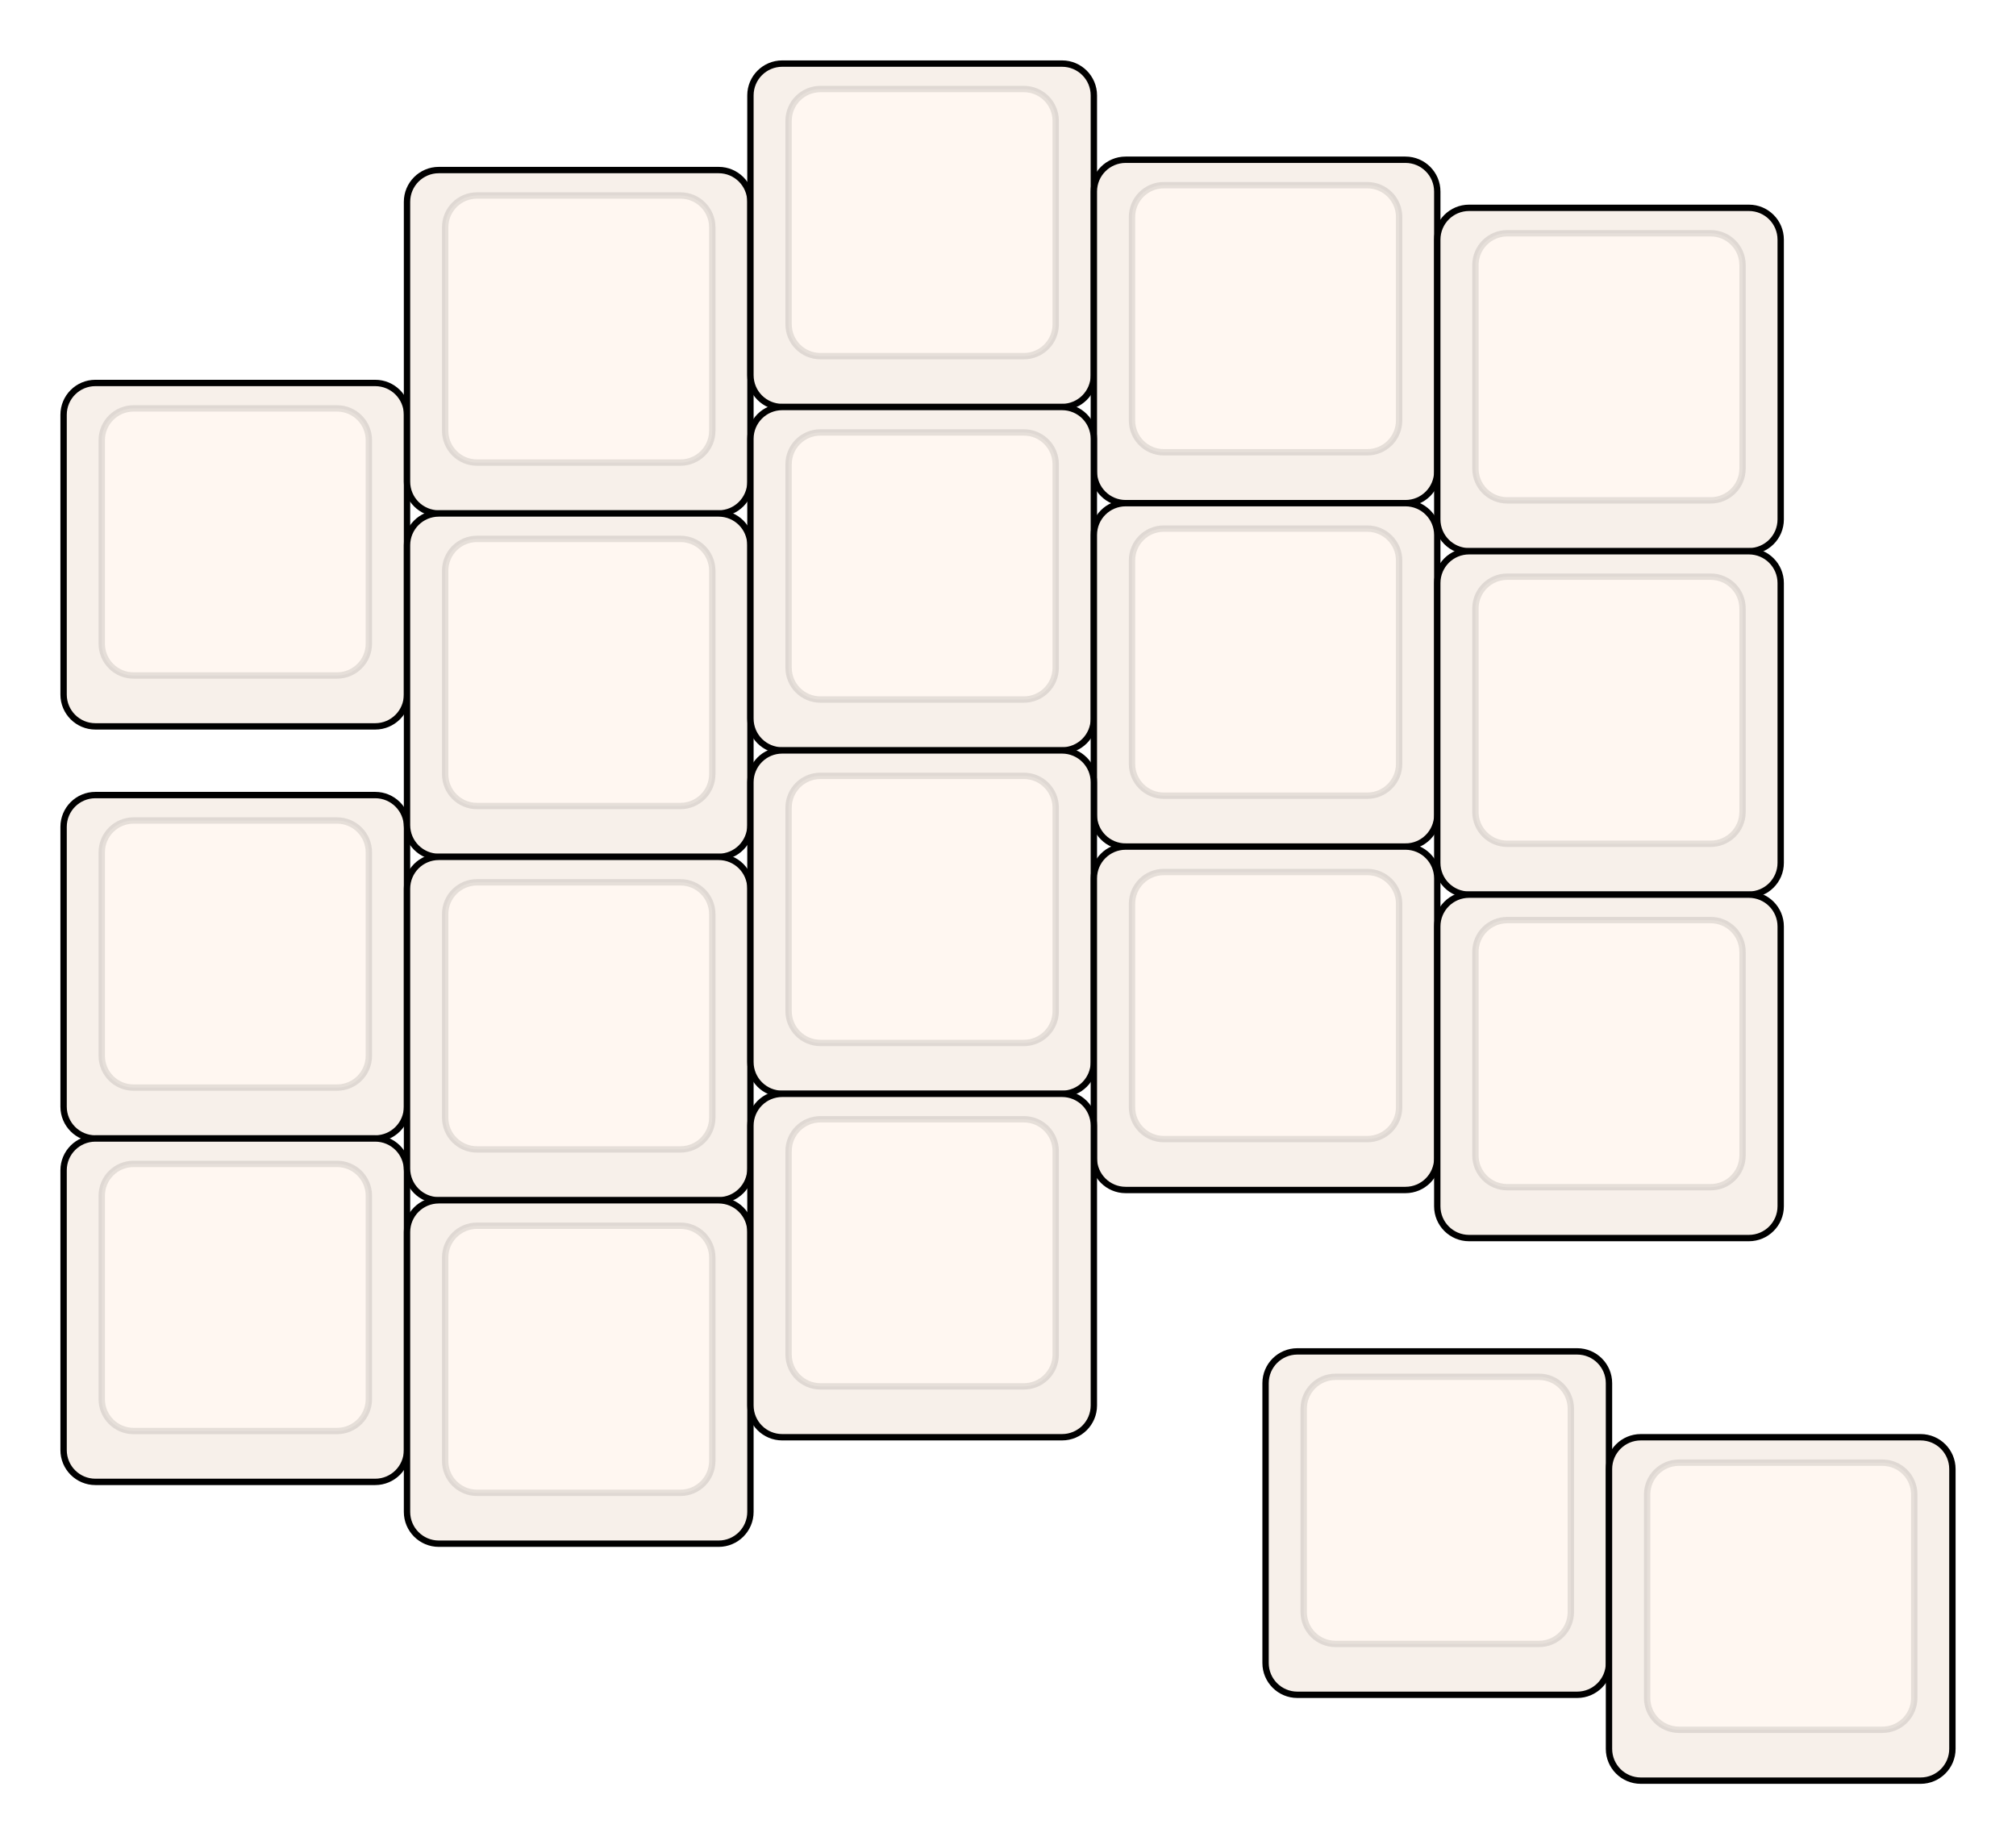
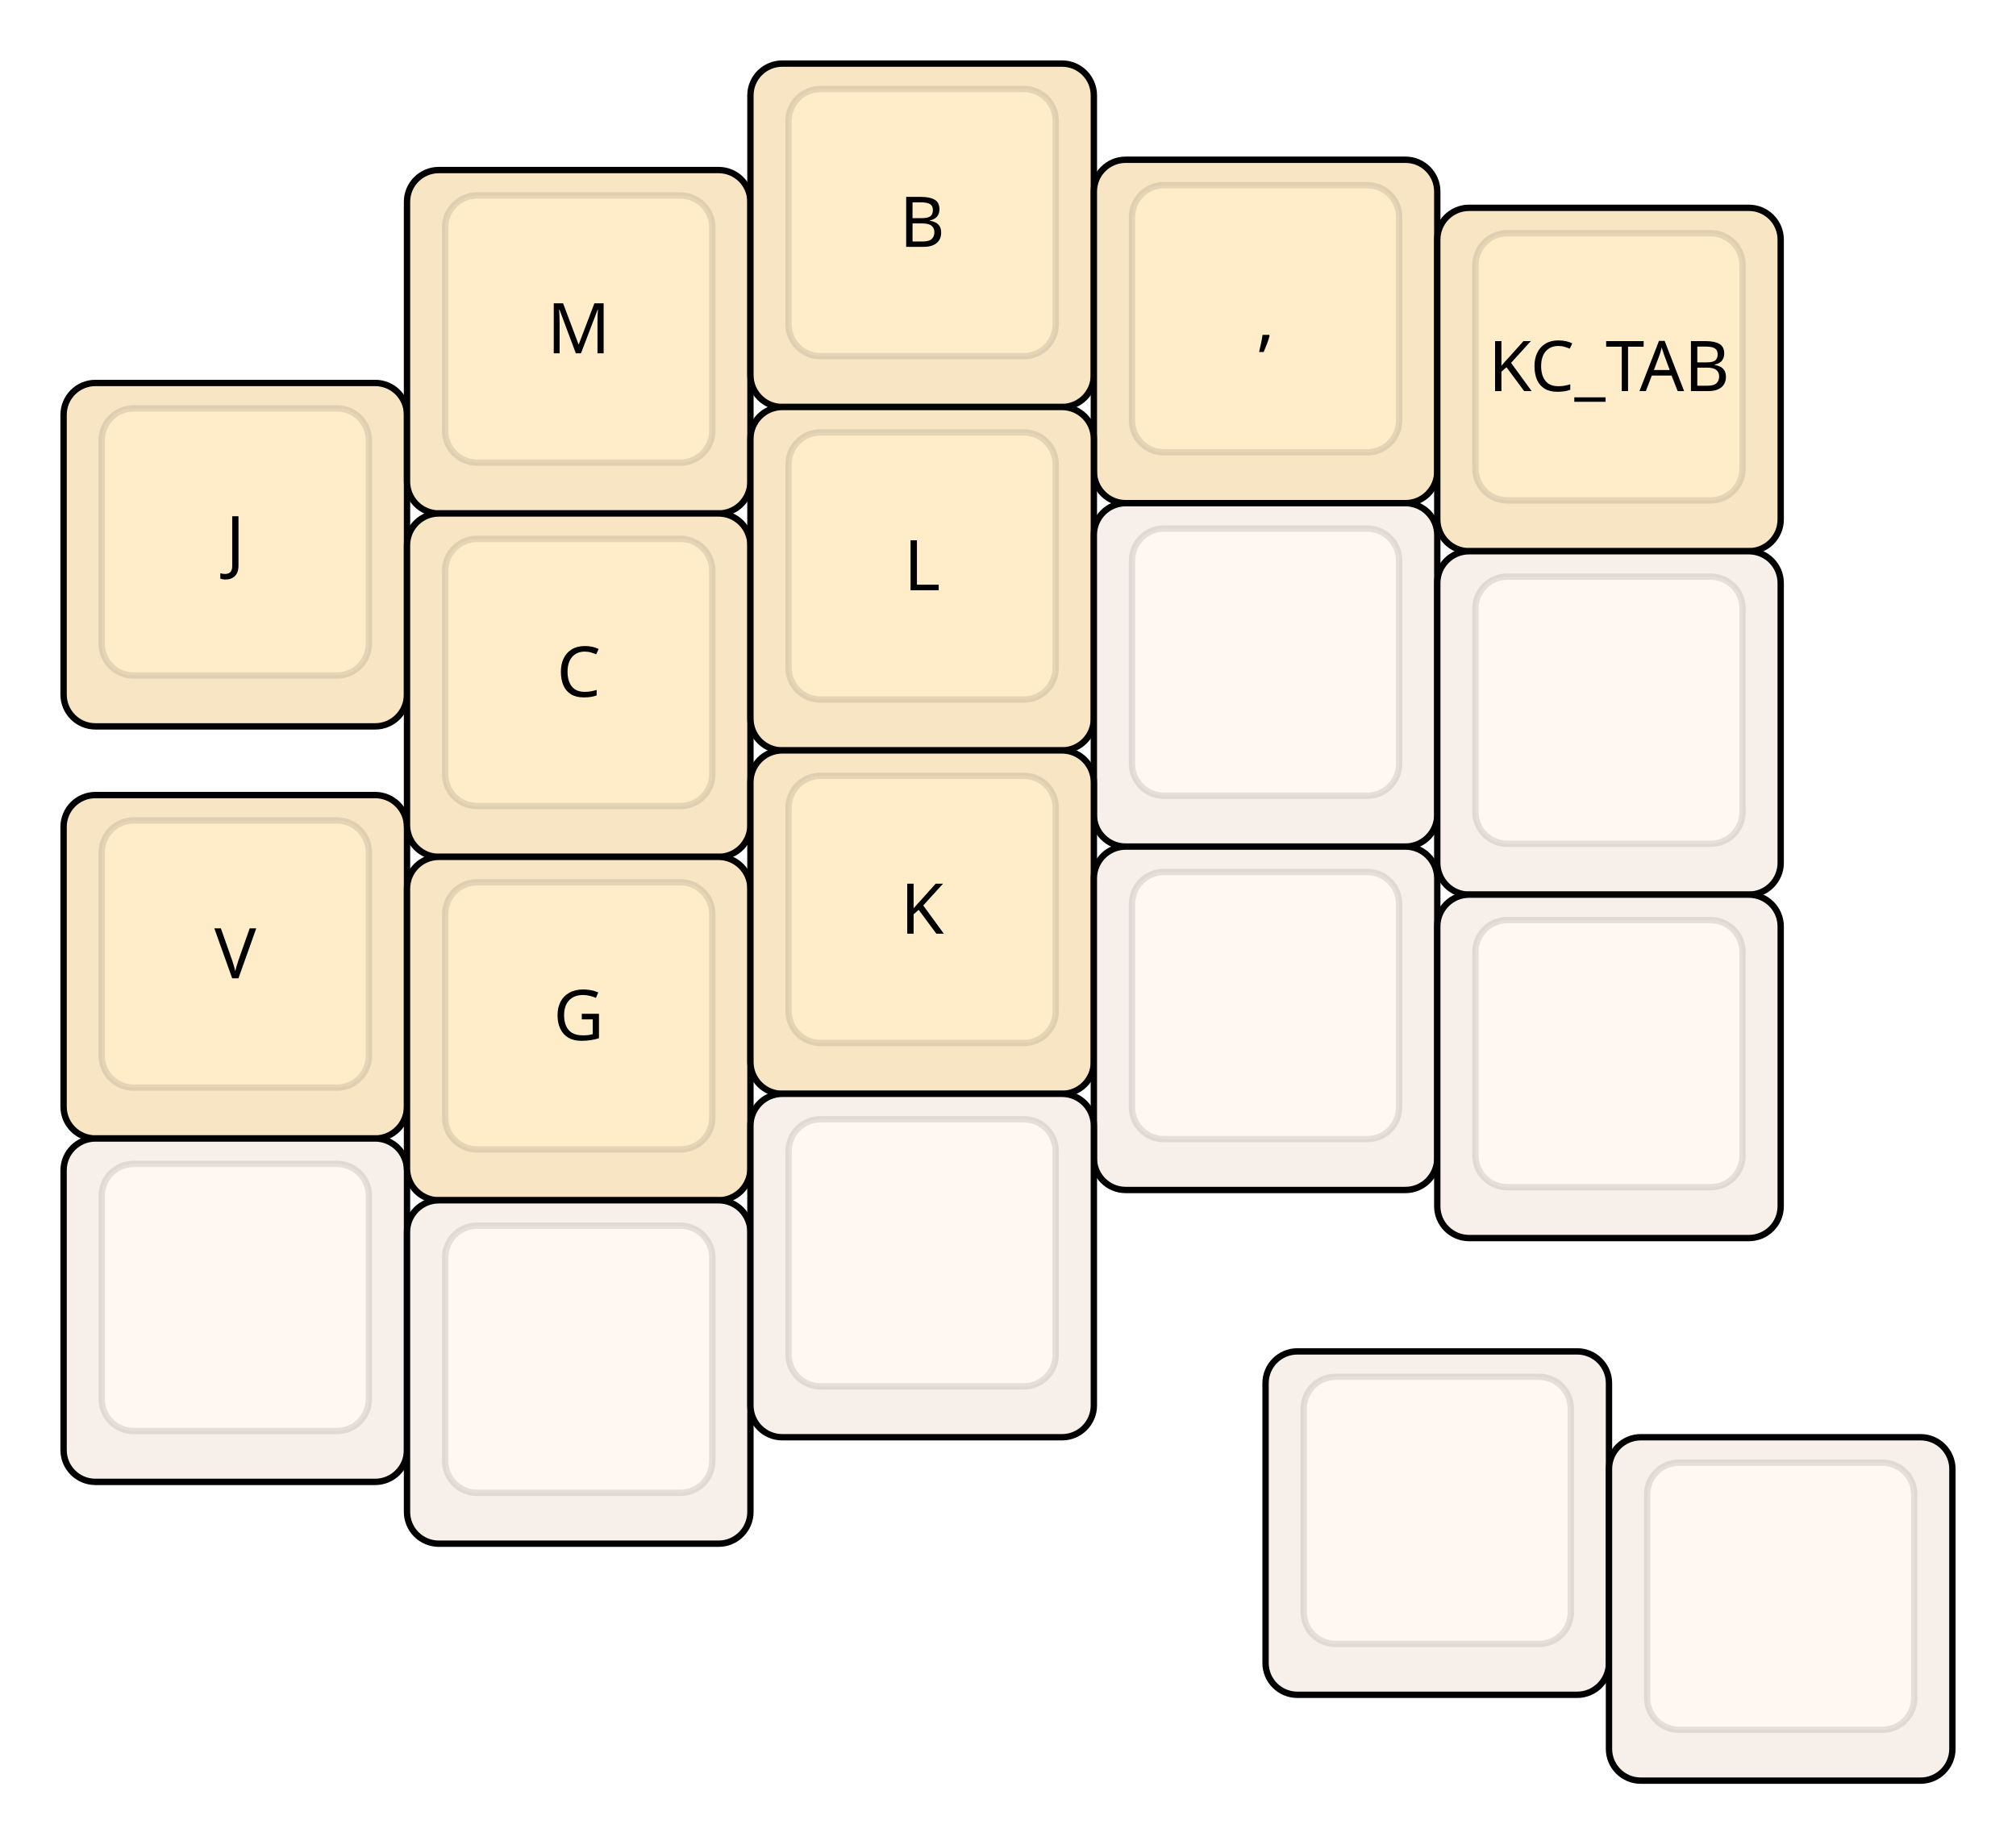
<svg xmlns="http://www.w3.org/2000/svg" width="317px" class="keymap leftie" height="290x" viewBox="0 0 317 290">
  <style type="text/css">
    .keycap .border { stroke: black; stroke-width: 1; }
    .keycap .inner.border { stroke: rgba(0,0,0,.1); }
    .keycap { font-family: sans-serif; font-size: 11px }
    .keycap .sub { font-size: 9px }
    .combos .keycap { font-size: 8px }
  </style>
-   <g class="keycap blank">
-     <rect x="10" y="60.22" width="54" height="54" rx="5" fill="#f7f0ea" class="outer border" />
-     <rect x="16" y="64.22" width="42" height="42" rx="5" fill="#fff7f1" class="inner border" />
+   <g class="keycap default">
+     <rect x="10" y="60.22" width="54" height="54" rx="5" fill="#f7e5c3" class="outer border" />
+     <rect x="16" y="64.22" width="42" height="42" rx="5" fill="#ffecc9" class="inner border" />
+     <text x="37" y="85.22" text-anchor="middle" dominant-baseline="middle" class="main">
+       <tspan x="37" dy="0">J</tspan>
+     </text>
  </g>
-   <g class="keycap blank">
-     <rect x="64" y="26.74" width="54" height="54" rx="5" fill="#f7f0ea" class="outer border" />
-     <rect x="70" y="30.74" width="42" height="42" rx="5" fill="#fff7f1" class="inner border" />
+   <g class="keycap default">
+     <rect x="64" y="26.74" width="54" height="54" rx="5" fill="#f7e5c3" class="outer border" />
+     <rect x="70" y="30.74" width="42" height="42" rx="5" fill="#ffecc9" class="inner border" />
+     <text x="91" y="51.74" text-anchor="middle" dominant-baseline="middle" class="main">
+       <tspan x="91" dy="0">M</tspan>
+     </text>
  </g>
-   <g class="keycap blank">
-     <rect x="118" y="10" width="54" height="54" rx="5" fill="#f7f0ea" class="outer border" />
-     <rect x="124" y="14" width="42" height="42" rx="5" fill="#fff7f1" class="inner border" />
+   <g class="keycap default">
+     <rect x="118" y="10" width="54" height="54" rx="5" fill="#f7e5c3" class="outer border" />
+     <rect x="124" y="14" width="42" height="42" rx="5" fill="#ffecc9" class="inner border" />
+     <text x="145" y="35" text-anchor="middle" dominant-baseline="middle" class="main">
+       <tspan x="145" dy="0">B</tspan>
+     </text>
  </g>
-   <g class="keycap blank">
-     <rect x="172" y="25.12" width="54" height="54" rx="5" fill="#f7f0ea" class="outer border" />
-     <rect x="178" y="29.12" width="42" height="42" rx="5" fill="#fff7f1" class="inner border" />
+   <g class="keycap default">
+     <rect x="172" y="25.12" width="54" height="54" rx="5" fill="#f7e5c3" class="outer border" />
+     <rect x="178" y="29.12" width="42" height="42" rx="5" fill="#ffecc9" class="inner border" />
+     <text x="199" y="50.12" text-anchor="middle" dominant-baseline="middle" class="main">
+       <tspan x="199" dy="0">,</tspan>
+     </text>
  </g>
-   <g class="keycap blank">
-     <rect x="226" y="32.68" width="54" height="54" rx="5" fill="#f7f0ea" class="outer border" />
-     <rect x="232" y="36.68" width="42" height="42" rx="5" fill="#fff7f1" class="inner border" />
+   <g class="keycap default">
+     <rect x="226" y="32.68" width="54" height="54" rx="5" fill="#f7e5c3" class="outer border" />
+     <rect x="232" y="36.68" width="42" height="42" rx="5" fill="#ffecc9" class="inner border" />
+     <text x="253" y="57.68" text-anchor="middle" dominant-baseline="middle" class="main">
+       <tspan x="253" dy="0">KC_TAB</tspan>
+     </text>
  </g>
-   <g class="keycap blank">
-     <rect x="10" y="125.02" width="54" height="54" rx="5" fill="#f7f0ea" class="outer border" />
-     <rect x="16" y="129.02" width="42" height="42" rx="5" fill="#fff7f1" class="inner border" />
+   <g class="keycap default">
+     <rect x="10" y="125.02" width="54" height="54" rx="5" fill="#f7e5c3" class="outer border" />
+     <rect x="16" y="129.02" width="42" height="42" rx="5" fill="#ffecc9" class="inner border" />
+     <text x="37" y="150.02" text-anchor="middle" dominant-baseline="middle" class="main">
+       <tspan x="37" dy="0">V</tspan>
+     </text>
  </g>
-   <g class="keycap blank">
-     <rect x="64" y="80.74" width="54" height="54" rx="5" fill="#f7f0ea" class="outer border" />
-     <rect x="70" y="84.74" width="42" height="42" rx="5" fill="#fff7f1" class="inner border" />
+   <g class="keycap default">
+     <rect x="64" y="80.74" width="54" height="54" rx="5" fill="#f7e5c3" class="outer border" />
+     <rect x="70" y="84.74" width="42" height="42" rx="5" fill="#ffecc9" class="inner border" />
+     <text x="91" y="105.74" text-anchor="middle" dominant-baseline="middle" class="main">
+       <tspan x="91" dy="0">C</tspan>
+     </text>
  </g>
-   <g class="keycap blank">
-     <rect x="118" y="64" width="54" height="54" rx="5" fill="#f7f0ea" class="outer border" />
-     <rect x="124" y="68" width="42" height="42" rx="5" fill="#fff7f1" class="inner border" />
+   <g class="keycap default">
+     <rect x="118" y="64" width="54" height="54" rx="5" fill="#f7e5c3" class="outer border" />
+     <rect x="124" y="68" width="42" height="42" rx="5" fill="#ffecc9" class="inner border" />
+     <text x="145" y="89" text-anchor="middle" dominant-baseline="middle" class="main">
+       <tspan x="145" dy="0">L</tspan>
+     </text>
  </g>
  <g class="keycap blank">
    <rect x="172" y="79.12" width="54" height="54" rx="5" fill="#f7f0ea" class="outer border" />
    <rect x="178" y="83.12" width="42" height="42" rx="5" fill="#fff7f1" class="inner border" />
  </g>
  <g class="keycap blank">
    <rect x="226" y="86.68" width="54" height="54" rx="5" fill="#f7f0ea" class="outer border" />
    <rect x="232" y="90.68" width="42" height="42" rx="5" fill="#fff7f1" class="inner border" />
  </g>
  <g class="keycap blank">
    <rect x="10" y="179.02" width="54" height="54" rx="5" fill="#f7f0ea" class="outer border" />
    <rect x="16" y="183.02" width="42" height="42" rx="5" fill="#fff7f1" class="inner border" />
  </g>
-   <g class="keycap blank">
-     <rect x="64" y="134.74" width="54" height="54" rx="5" fill="#f7f0ea" class="outer border" />
-     <rect x="70" y="138.74" width="42" height="42" rx="5" fill="#fff7f1" class="inner border" />
+   <g class="keycap default">
+     <rect x="64" y="134.74" width="54" height="54" rx="5" fill="#f7e5c3" class="outer border" />
+     <rect x="70" y="138.74" width="42" height="42" rx="5" fill="#ffecc9" class="inner border" />
+     <text x="91" y="159.74" text-anchor="middle" dominant-baseline="middle" class="main">
+       <tspan x="91" dy="0">G</tspan>
+     </text>
  </g>
-   <g class="keycap blank">
-     <rect x="118" y="118" width="54" height="54" rx="5" fill="#f7f0ea" class="outer border" />
-     <rect x="124" y="122" width="42" height="42" rx="5" fill="#fff7f1" class="inner border" />
+   <g class="keycap default">
+     <rect x="118" y="118" width="54" height="54" rx="5" fill="#f7e5c3" class="outer border" />
+     <rect x="124" y="122" width="42" height="42" rx="5" fill="#ffecc9" class="inner border" />
+     <text x="145" y="143" text-anchor="middle" dominant-baseline="middle" class="main">
+       <tspan x="145" dy="0">K</tspan>
+     </text>
  </g>
  <g class="keycap blank">
    <rect x="172" y="133.12" width="54" height="54" rx="5" fill="#f7f0ea" class="outer border" />
    <rect x="178" y="137.12" width="42" height="42" rx="5" fill="#fff7f1" class="inner border" />
  </g>
  <g class="keycap blank">
    <rect x="226" y="140.68" width="54" height="54" rx="5" fill="#f7f0ea" class="outer border" />
    <rect x="232" y="144.68" width="42" height="42" rx="5" fill="#fff7f1" class="inner border" />
  </g>
  <g class="keycap blank">
    <rect x="64" y="188.74" width="54" height="54" rx="5" fill="#f7f0ea" class="outer border" />
    <rect x="70" y="192.74" width="42" height="42" rx="5" fill="#fff7f1" class="inner border" />
  </g>
  <g class="keycap blank">
    <rect x="118" y="172" width="54" height="54" rx="5" fill="#f7f0ea" class="outer border" />
    <rect x="124" y="176" width="42" height="42" rx="5" fill="#fff7f1" class="inner border" />
  </g>
  <g class="keycap blank">
    <rect x="199" y="212.5" width="54" height="54" rx="5" fill="#f7f0ea" class="outer border" />
    <rect x="205" y="216.5" width="42" height="42" rx="5" fill="#fff7f1" class="inner border" />
  </g>
  <g class="keycap blank">
    <rect x="253" y="226" width="54" height="54" rx="5" fill="#f7f0ea" class="outer border" />
    <rect x="259" y="230" width="42" height="42" rx="5" fill="#fff7f1" class="inner border" />
  </g>
</svg>
